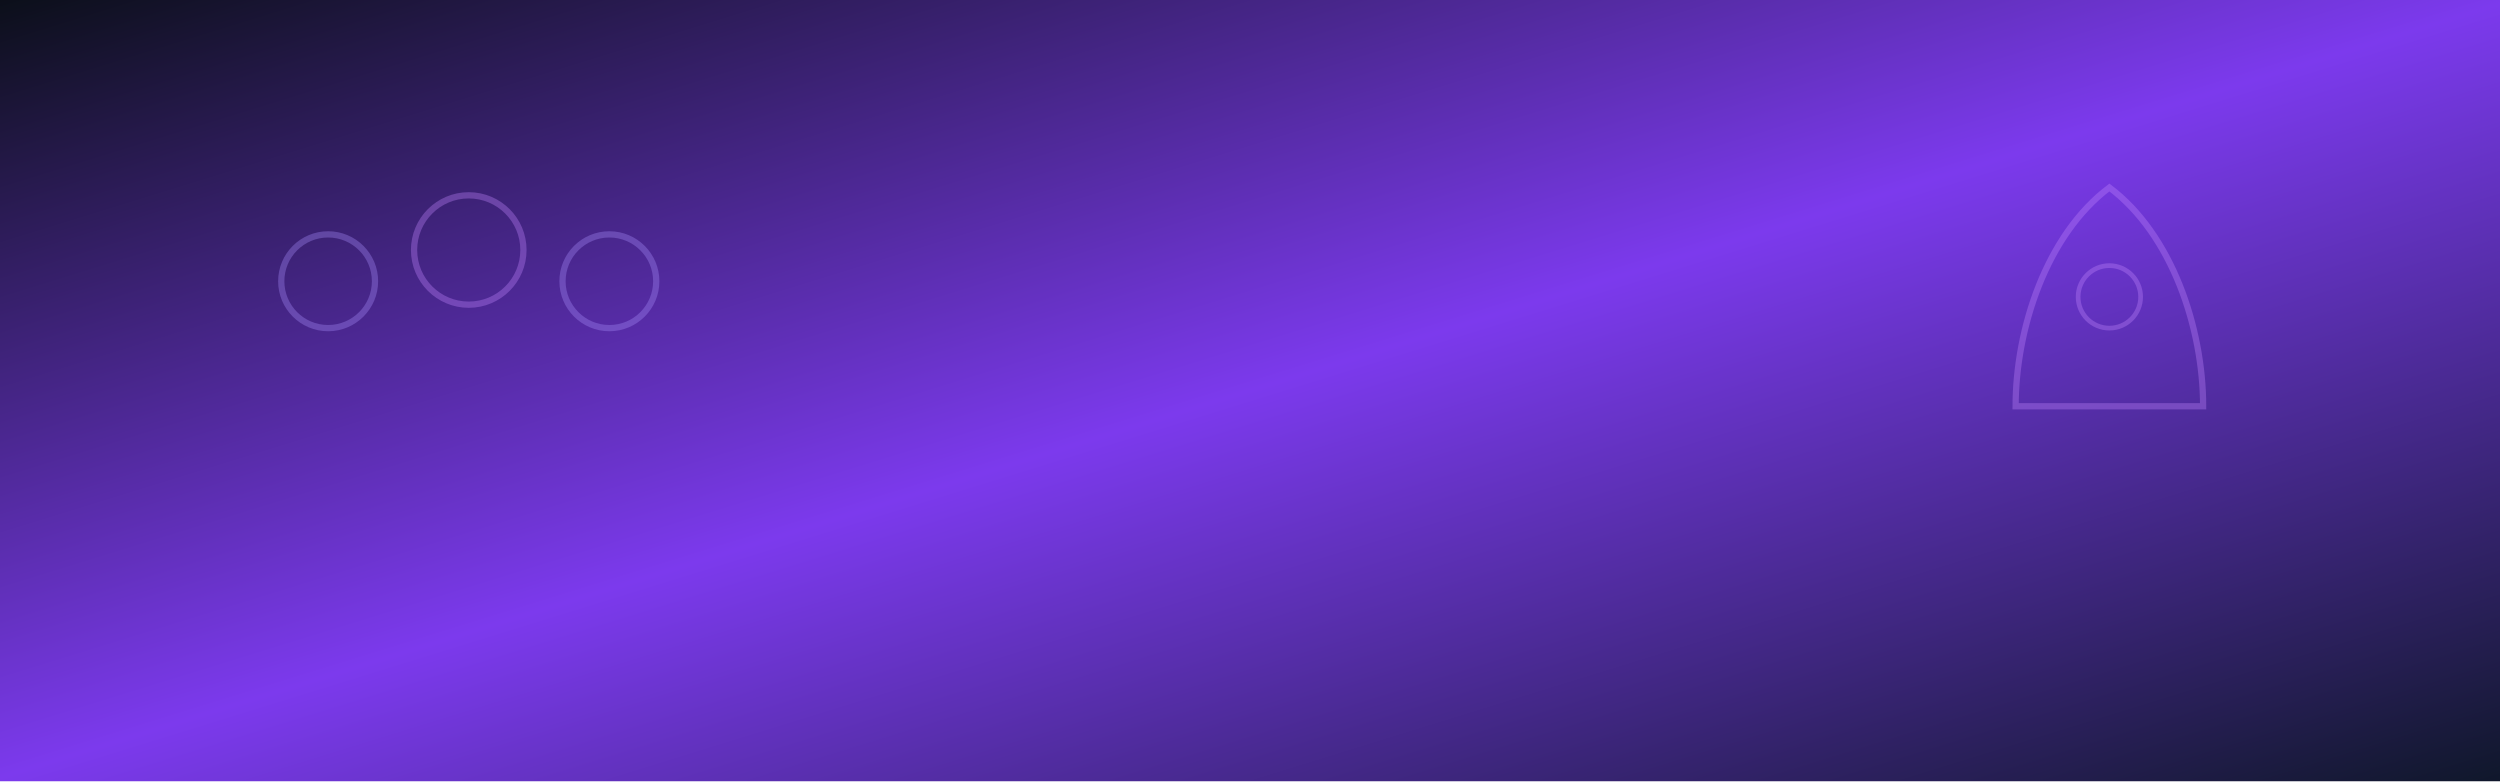
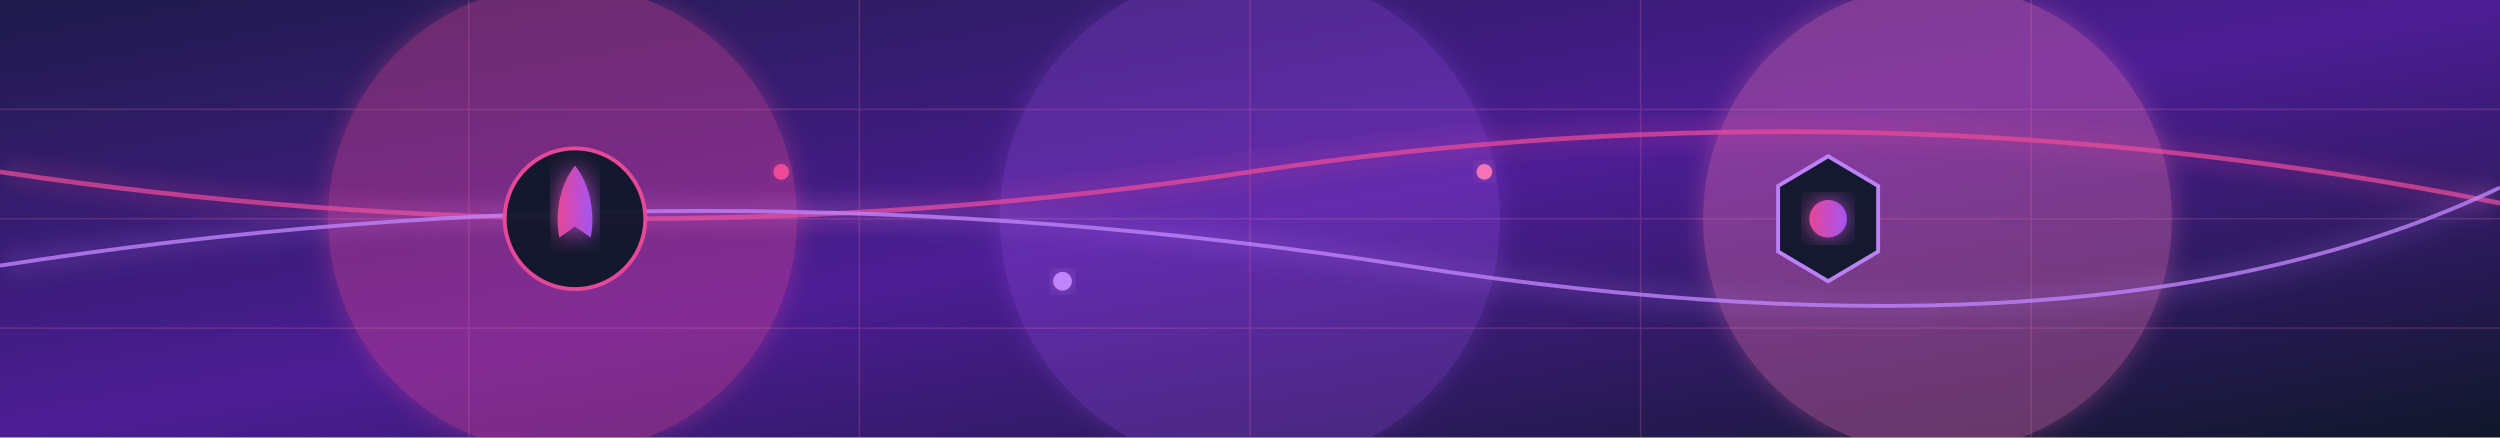
- <svg xmlns="http://www.w3.org/2000/svg" viewBox="0 0 1600 500" width="100%" height="100%">
+ <svg xmlns="http://www.w3.org/2000/svg" viewBox="0 0 1600 280" width="1600" height="280">
  <defs>
-     <linearGradient id="careersGrad" x1="0%" y1="0%" x2="100%" y2="100%">
-       <stop offset="0%" stop-color="#0b0f19" />
-       <stop offset="50%" stop-color="#7c3aed" />
+     <linearGradient id="carGrad" x1="0%" y1="0%" x2="100%" y2="100%">
+       <stop offset="0%" stop-color="#1e1b4b" />
+       <stop offset="50%" stop-color="#4c1d95" />
      <stop offset="100%" stop-color="#0f172a" />
    </linearGradient>
+     <linearGradient id="pinkGlowCar" x1="0%" y1="0%" x2="100%" y2="0%">
+       <stop offset="0%" stop-color="#ec4899" stop-opacity="0.95" />
+       <stop offset="100%" stop-color="#a855f7" stop-opacity="0.95" />
+     </linearGradient>
+     <filter id="glowCar" x="-20%" y="-20%" width="140%" height="140%">
+       <feGaussianBlur stdDeviation="8" result="blur" />
+       <feComposite in="SourceGraphic" in2="blur" operator="over" />
+     </filter>
  </defs>
-   <rect width="1600" height="500" fill="url(#careersGrad)" />
-   <g opacity="0.35" transform="translate(150, 120)">
-     <circle cx="60" cy="60" r="30" fill="none" stroke="#a78bfa" stroke-width="4" />
-     <circle cx="150" cy="40" r="35" fill="none" stroke="#c084fc" stroke-width="4" />
-     <circle cx="240" cy="60" r="30" fill="none" stroke="#a78bfa" stroke-width="4" />
+   <rect width="1600" height="280" fill="url(#carGrad)" />
+   <circle cx="360" cy="140" r="150" fill="#ec4899" opacity="0.35" filter="url(#glowCar)" />
+   <circle cx="800" cy="140" r="160" fill="#a855f7" opacity="0.25" filter="url(#glowCar)" />
+   <circle cx="1240" cy="140" r="150" fill="#f472b6" opacity="0.35" filter="url(#glowCar)" />
+   <g stroke="#f472b6" stroke-width="1" opacity="0.2">
+     <line x1="0" y1="70" x2="1600" y2="70" />
+     <line x1="0" y1="140" x2="1600" y2="140" />
+     <line x1="0" y1="210" x2="1600" y2="210" />
+     <line x1="300" y1="0" x2="300" y2="280" />
+     <line x1="550" y1="0" x2="550" y2="280" />
+     <line x1="800" y1="0" x2="800" y2="280" />
+     <line x1="1050" y1="0" x2="1050" y2="280" />
+     <line x1="1300" y1="0" x2="1300" y2="280" />
  </g>
-   <g opacity="0.35" transform="translate(1250, 100)">
-     <path d="M100,20 C140,50 160,110 160,160 L40,160 C40,110 60,50 100,20 Z" fill="none" stroke="#c084fc" stroke-width="4" />
-     <circle cx="100" cy="90" r="20" fill="none" stroke="#c084fc" stroke-width="3" />
+   <path d="M 0 110 Q 400 170 800 110 T 1600 130" fill="none" stroke="#ec4899" stroke-width="3" opacity="0.75" filter="url(#glowCar)" />
+   <path d="M 0 170 Q 450 100 900 170 T 1600 120" fill="none" stroke="#c084fc" stroke-width="2.5" opacity="0.8" filter="url(#glowCar)" />
+   <g transform="translate(320, 92)">
+     <circle cx="48" cy="48" r="45" fill="#0f172a" stroke="#ec4899" stroke-width="2.5" opacity="0.95" />
+     <path d="M48,14 C58,26 61,46 58,60 L48,53 L38,60 C35,46 38,26 48,14 Z" fill="url(#pinkGlowCar)" filter="url(#glowCar)" />
  </g>
+   <g transform="translate(1120, 94)">
+     <polygon points="50,6 82,25 82,67 50,86 18,67 18,25" fill="#0f172a" stroke="#c084fc" stroke-width="2.5" opacity="0.95" />
+     <circle cx="50" cy="46" r="12" fill="url(#pinkGlowCar)" filter="url(#glowCar)" />
+   </g>
+   <circle cx="500" cy="110" r="5" fill="#ec4899" filter="url(#glowCar)" />
+   <circle cx="680" cy="180" r="6" fill="#c084fc" filter="url(#glowCar)" />
+   <circle cx="950" cy="110" r="5" fill="#f472b6" filter="url(#glowCar)" />
</svg>
